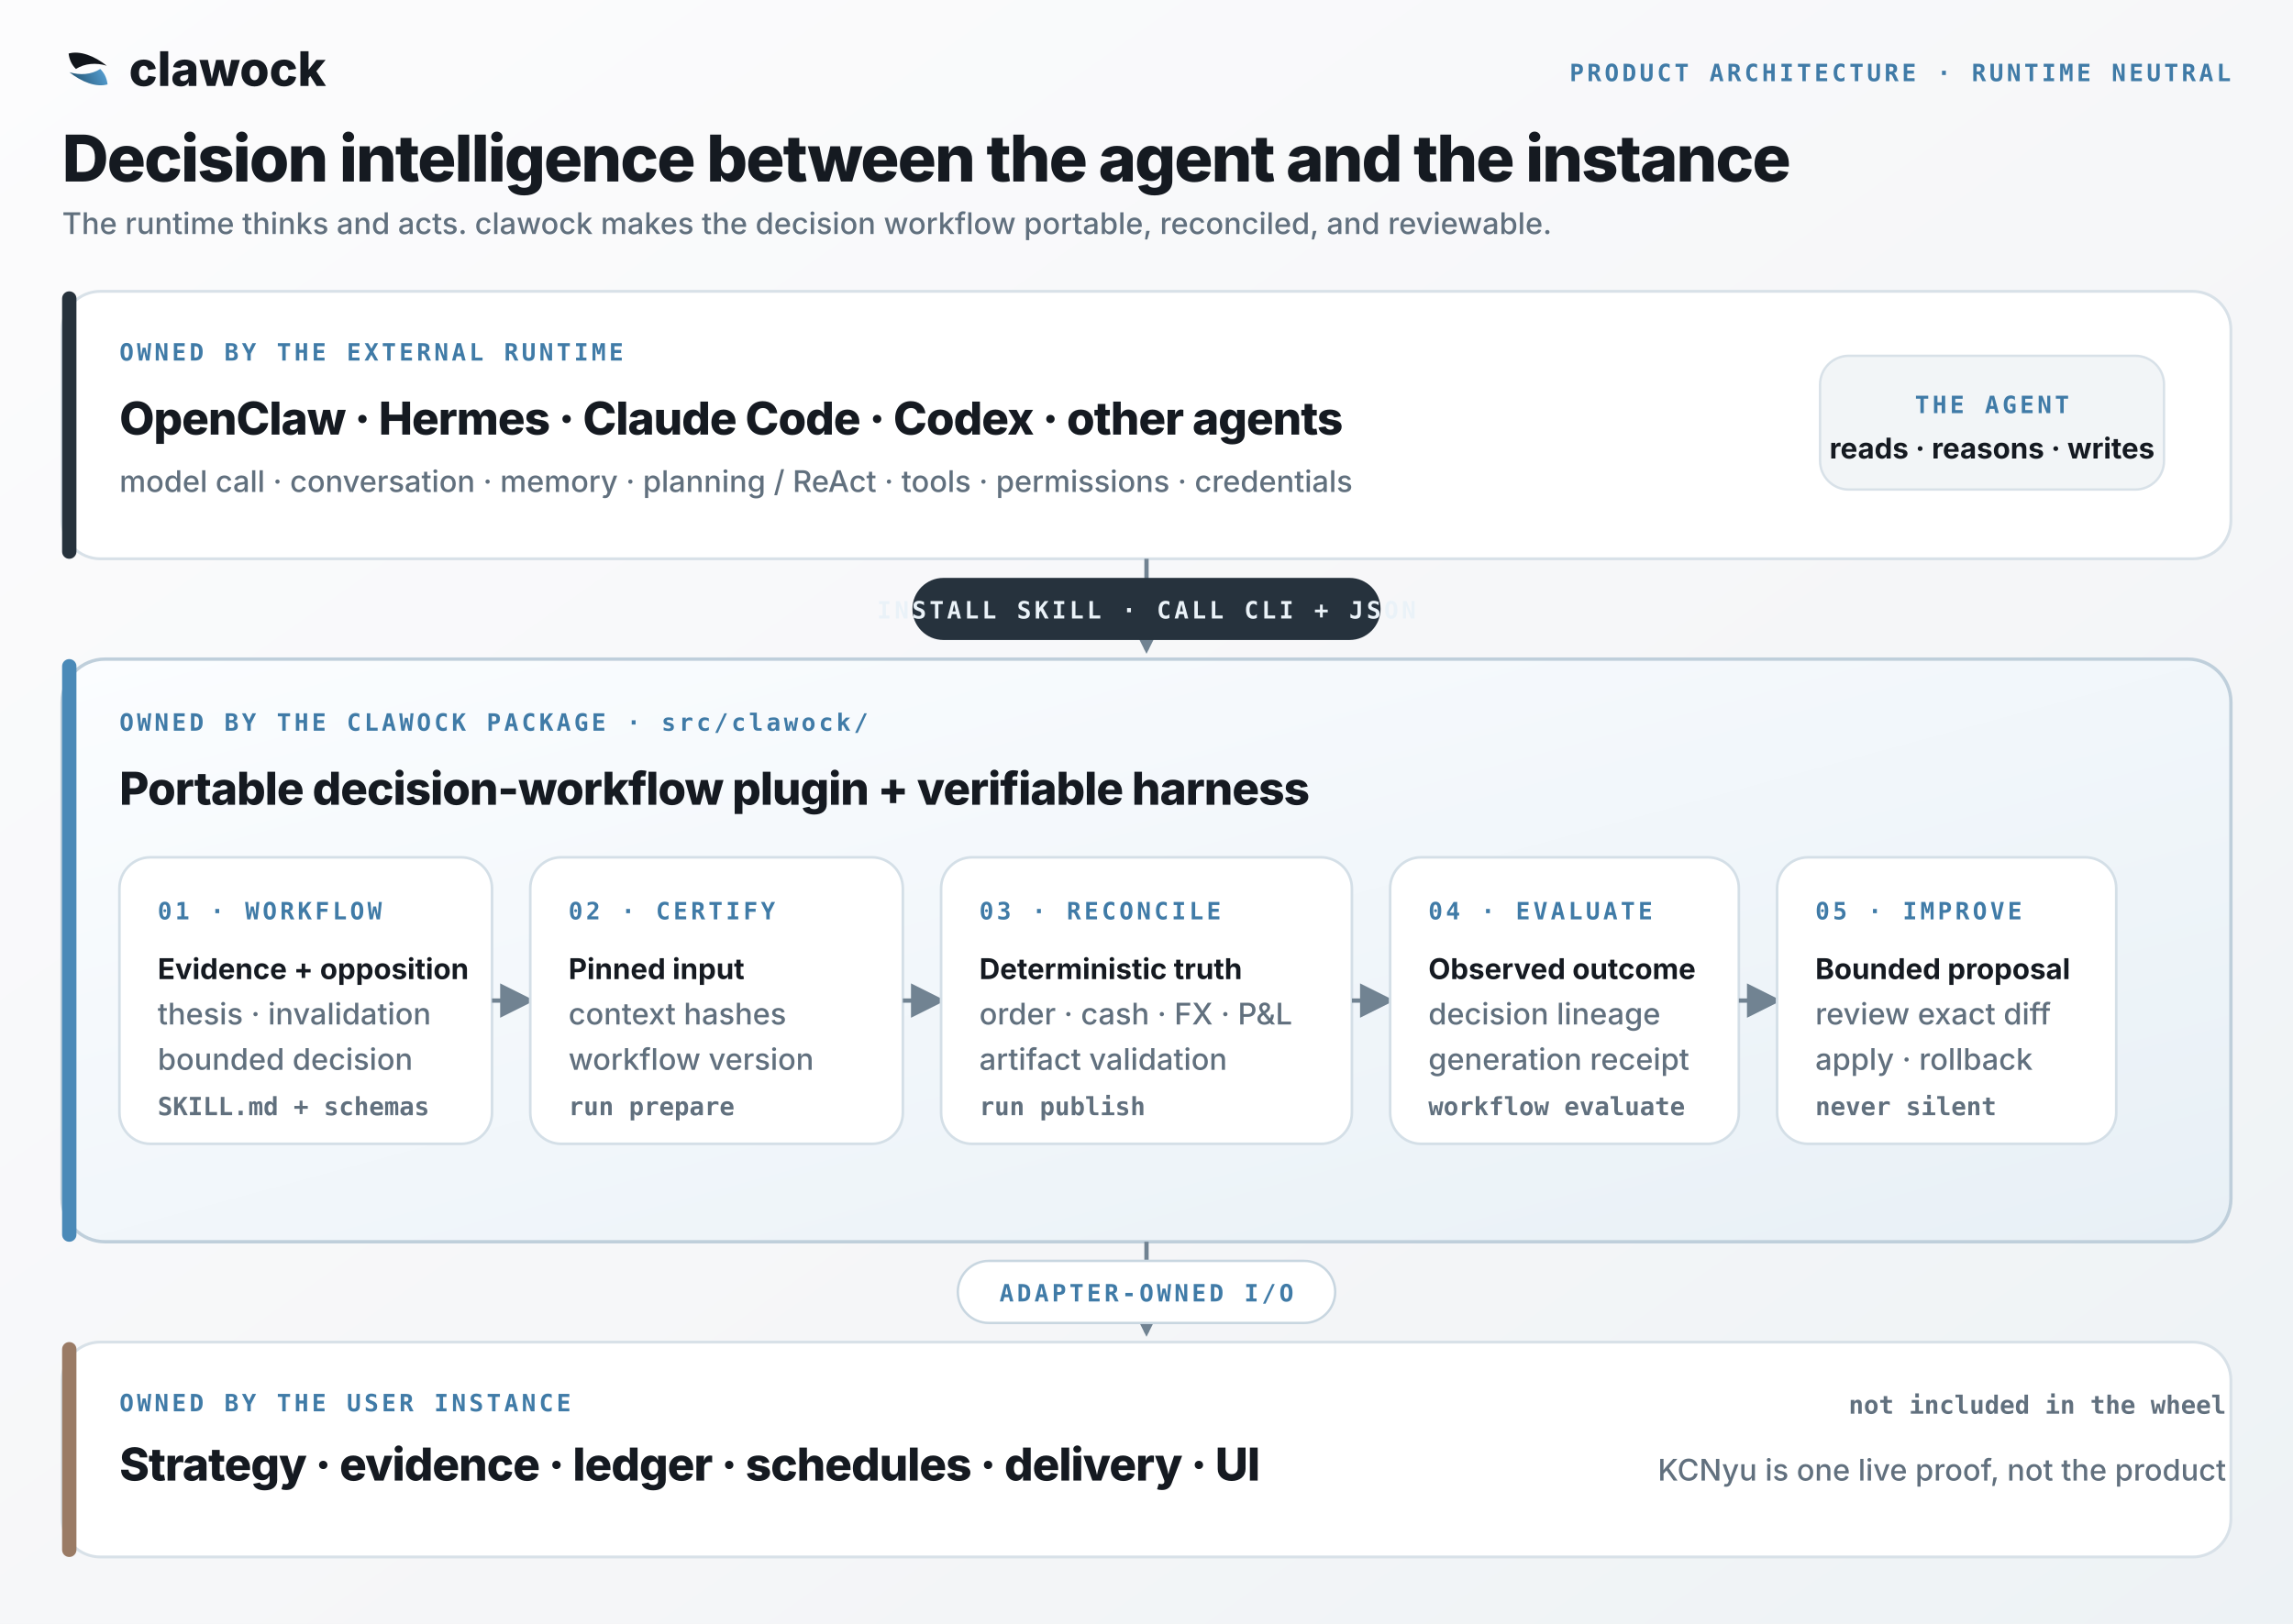
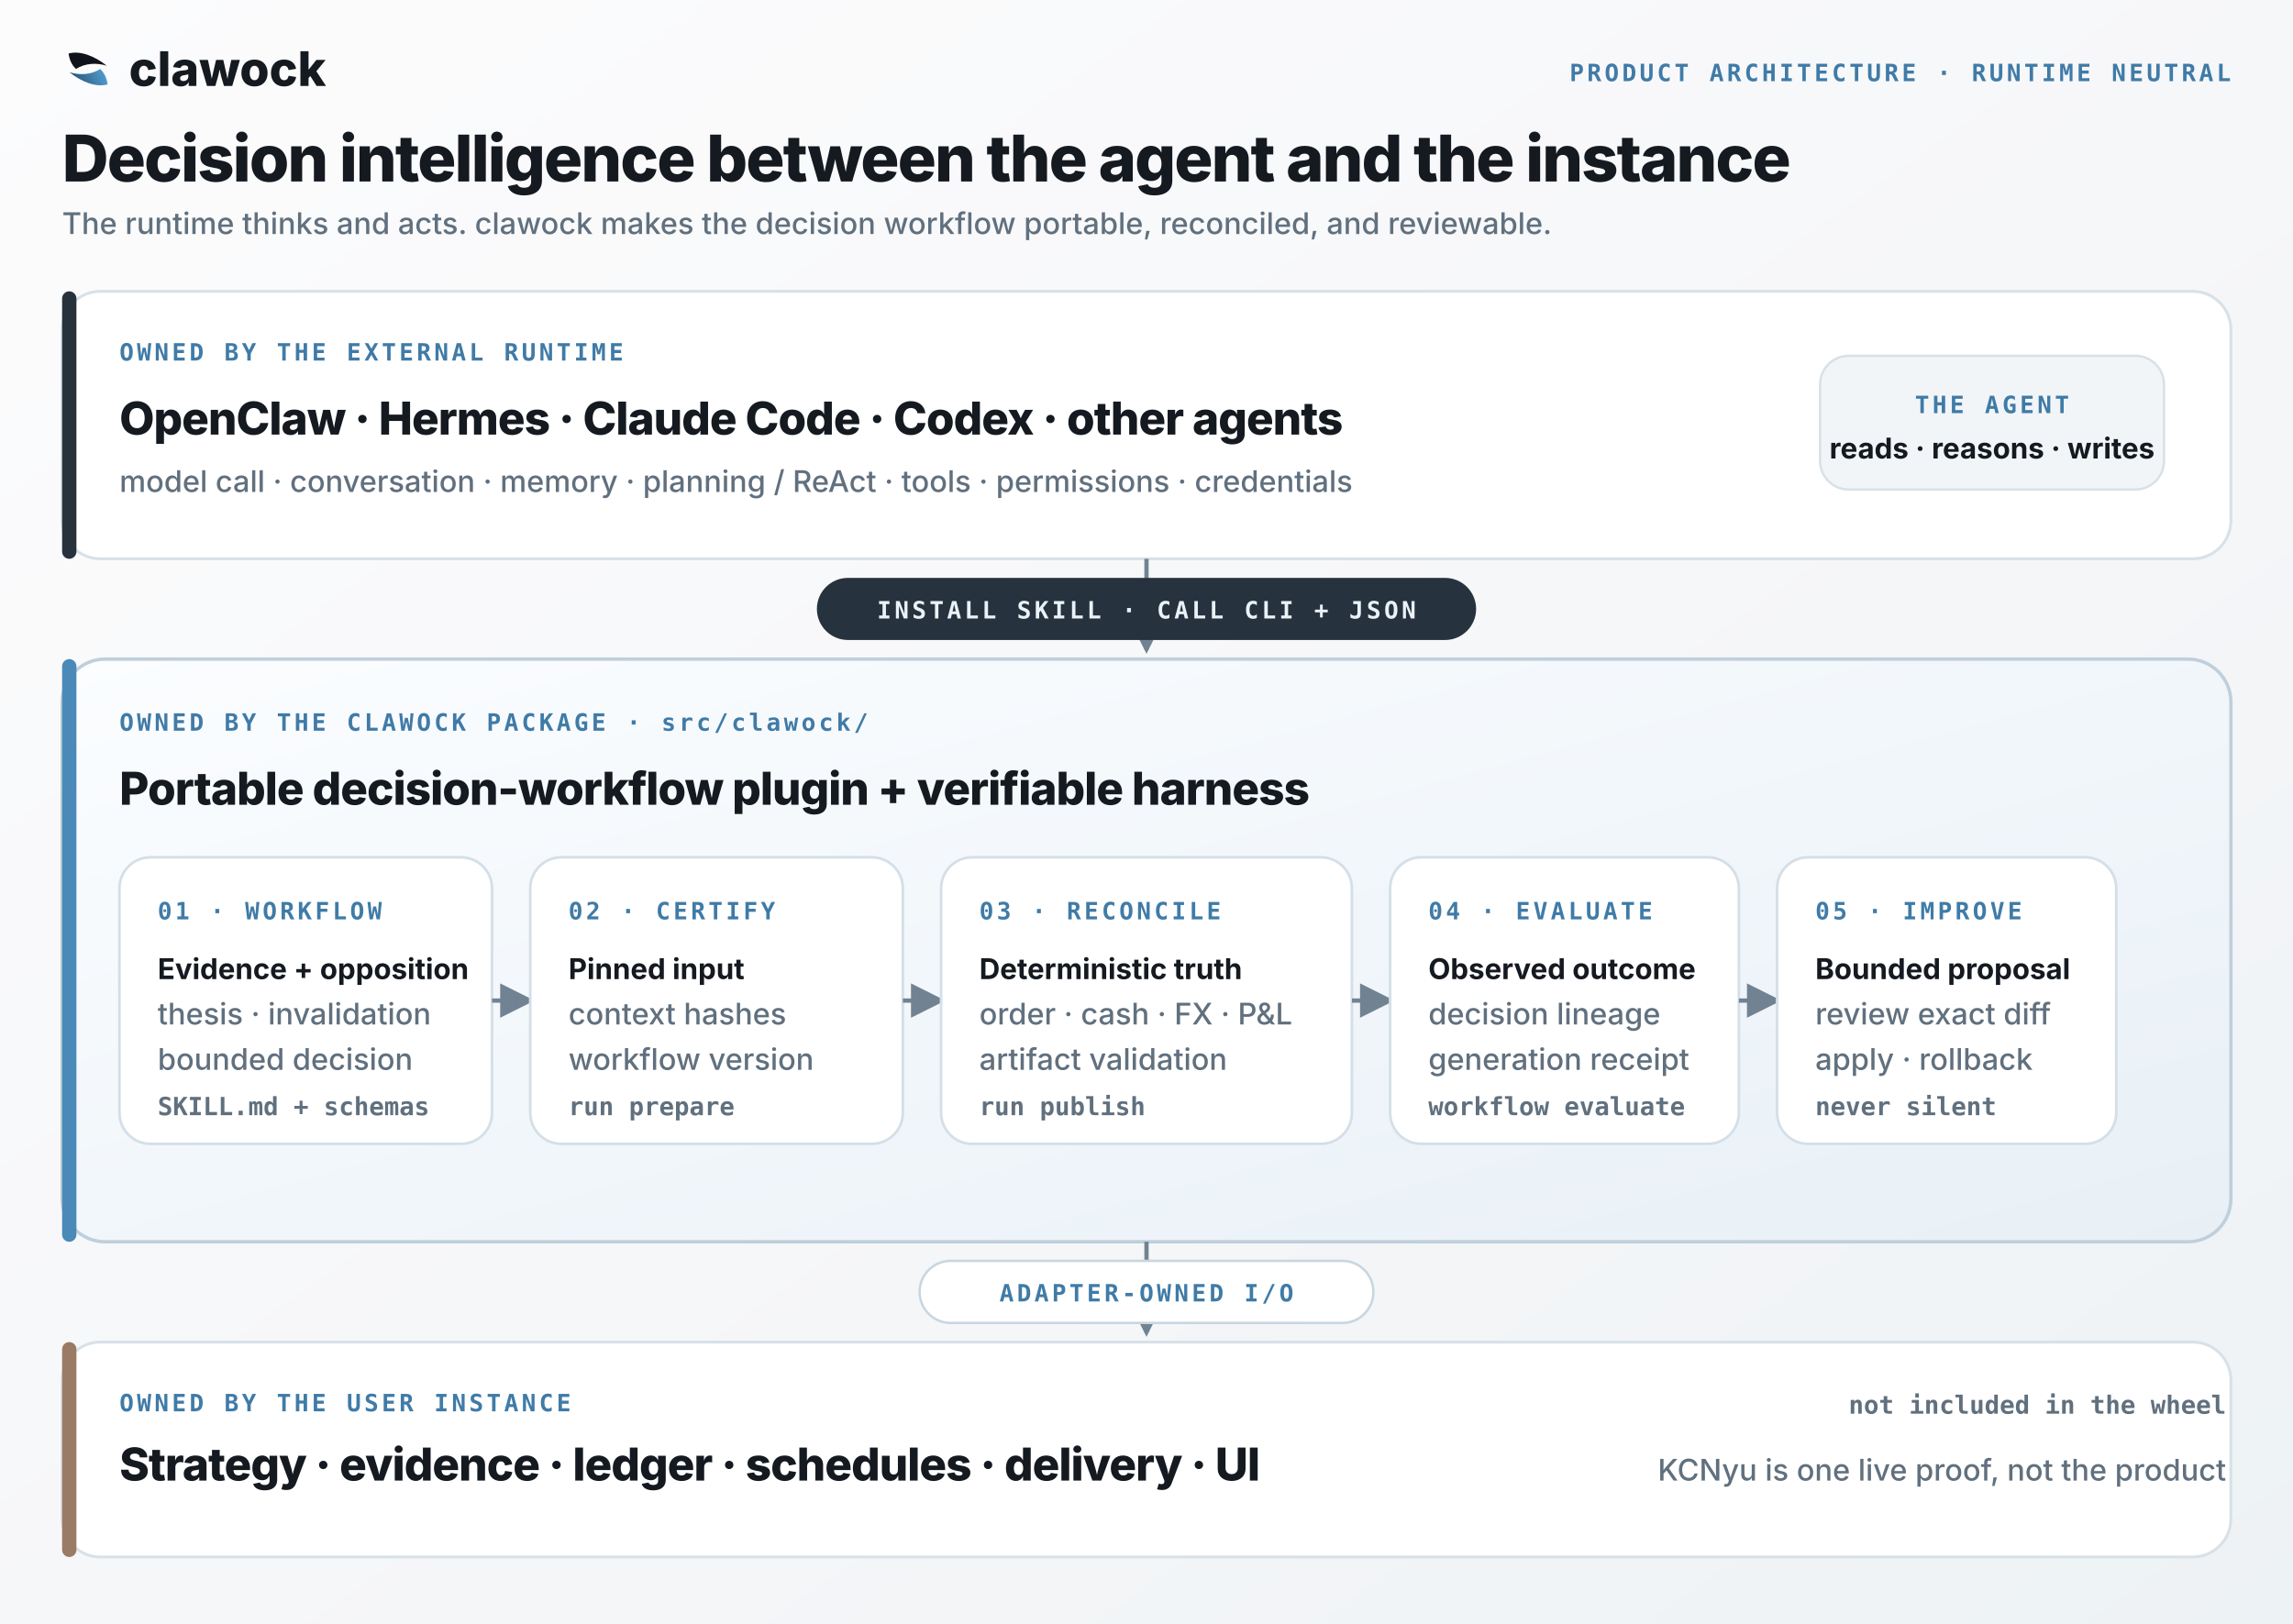
<svg xmlns="http://www.w3.org/2000/svg" width="960" height="680" viewBox="0 0 960 680" role="img" aria-labelledby="title desc">
  <defs>
    <linearGradient id="page" x1="0" y1="0" x2="1" y2="1">
      <stop offset="0" stop-color="#fcfcfd" />
      <stop offset=".62" stop-color="#f5f6f8" />
      <stop offset="1" stop-color="#edf2f5" />
    </linearGradient>
    <linearGradient id="product" x1="0" y1="0" x2="1" y2="1">
      <stop offset="0" stop-color="#fbfdff" />
      <stop offset="1" stop-color="#e8f0f6" />
    </linearGradient>
    <linearGradient id="brand-bull" x1="14" y1="50" x2="51" y2="31" gradientUnits="userSpaceOnUse">
      <stop offset="0" stop-color="#245574" />
      <stop offset="1" stop-color="#559ed1" />
    </linearGradient>
    <marker id="arrow" markerWidth="9" markerHeight="9" refX="7" refY="4" orient="auto">
      <path d="M0 0L8 4L0 8Z" fill="#718392" />
    </marker>
    <style>
      .sans{font-family:Inter,-apple-system,BlinkMacSystemFont,"Segoe UI",Arial,sans-serif}
      .mono{font-family:"SFMono-Regular",Consolas,monospace}
      .ink{fill:#151a21}.muted{fill:#61707e}.blue{fill:#407ba7}
      .kicker{font:700 10px "SFMono-Regular",Consolas,monospace;letter-spacing:1.3px}
      .title{font:800 27px Inter,-apple-system,"Segoe UI",Arial,sans-serif;letter-spacing:-.7px}
      .section{font:800 19px Inter,-apple-system,"Segoe UI",Arial,sans-serif;letter-spacing:-.35px}
      .body{font:500 12.5px Inter,-apple-system,"Segoe UI",Arial,sans-serif}
      .label{font:750 12px Inter,-apple-system,"Segoe UI",Arial,sans-serif}
      .micro{font:600 10.5px "SFMono-Regular",Consolas,monospace}
      .shell{fill:#fff;stroke:#d8e1e8;stroke-width:1.2}
      .card{fill:#fff;stroke:#d4dfe7;stroke-width:1.1}
      .wire{fill:none;stroke:#718392;stroke-width:1.8;marker-end:url(#arrow)}
    </style>
  </defs>
  <rect width="960" height="680" fill="url(#page)" />
  <g class="sans">
    <g transform="translate(26 18) scale(.34)">
      <path d="M8 13C22 9 40 16 55 28C42 24 28 25 17 32C12 27 9 21 8 13Z" fill="#10141a" />
      <path d="M56 51C42 55 24 48 9 36C22 40 36 39 47 32C52 37 55 43 56 51Z" fill="url(#brand-bull)" />
    </g>
    <text x="54" y="36" font-size="20" font-weight="800" class="ink">clawock</text>
    <text x="934" y="34" text-anchor="end" class="kicker blue">PRODUCT ARCHITECTURE · RUNTIME NEUTRAL</text>
    <text x="26" y="76" class="title ink">Decision intelligence between the agent and the instance</text>
    <text x="26" y="98" class="body muted">The runtime thinks and acts. clawock makes the decision workflow portable, reconciled, and reviewable.</text>
  </g>
  <g transform="translate(26 122)" class="sans">
    <rect width="908" height="112" rx="16" class="shell" />
    <rect width="6" height="112" rx="3" fill="#27323c" />
    <text x="24" y="29" class="kicker blue">OWNED BY THE EXTERNAL RUNTIME</text>
    <text x="24" y="60" class="section ink">OpenClaw · Hermes · Claude Code · Codex · other agents</text>
    <text x="24" y="84" class="body muted">model call · conversation · memory · planning / ReAct · tools · permissions · credentials</text>
    <rect x="736" y="27" width="144" height="56" rx="12" fill="#f2f5f7" stroke="#d8e1e8" />
    <text x="808" y="51" text-anchor="middle" class="kicker blue">THE AGENT</text>
    <text x="808" y="70" text-anchor="middle" class="label ink">reads · reasons · writes</text>
  </g>
  <path d="M480 234V272" class="wire" />
-   <g transform="translate(382 242)" class="sans">
-     <rect width="196" height="26" rx="13" fill="#26323d" />
-     <text x="98" y="17" text-anchor="middle" class="kicker" fill="#eaf2f8">INSTALL SKILL · CALL CLI + JSON</text>
+   <g transform="translate(342 242)" class="sans">
+     <rect width="276" height="26" rx="13" fill="#26323d" />
+     <text x="138" y="17" text-anchor="middle" class="kicker" fill="#eaf2f8">INSTALL SKILL · CALL CLI + JSON</text>
  </g>
  <g transform="translate(26 276)" class="sans">
    <rect width="908" height="244" rx="18" fill="url(#product)" stroke="#bfcfdb" stroke-width="1.4" />
    <rect width="6" height="244" rx="3" fill="#4b8ab8" />
    <text x="24" y="30" class="kicker blue">OWNED BY THE CLAWOCK PACKAGE · src/clawock/</text>
    <text x="24" y="61" class="section ink">Portable decision-workflow plugin + verifiable harness</text>
    <g transform="translate(24 83)">
      <rect width="156" height="120" rx="13" class="card" />
      <text x="16" y="26" class="kicker blue">01 · WORKFLOW</text>
      <text x="16" y="51" class="label ink">Evidence + opposition</text>
      <text x="16" y="70" class="body muted">thesis · invalidation</text>
      <text x="16" y="89" class="body muted">bounded decision</text>
      <text x="16" y="108" class="micro muted">SKILL.md + schemas</text>
    </g>
    <path d="M180 143H196" class="wire" />
    <g transform="translate(196 83)">
      <rect width="156" height="120" rx="13" class="card" />
      <text x="16" y="26" class="kicker blue">02 · CERTIFY</text>
      <text x="16" y="51" class="label ink">Pinned input</text>
      <text x="16" y="70" class="body muted">context hashes</text>
      <text x="16" y="89" class="body muted">workflow version</text>
      <text x="16" y="108" class="micro muted">run prepare</text>
    </g>
    <path d="M352 143H368" class="wire" />
    <g transform="translate(368 83)">
      <rect width="172" height="120" rx="13" class="card" />
      <text x="16" y="26" class="kicker blue">03 · RECONCILE</text>
      <text x="16" y="51" class="label ink">Deterministic truth</text>
      <text x="16" y="70" class="body muted">order · cash · FX · P&amp;L</text>
      <text x="16" y="89" class="body muted">artifact validation</text>
      <text x="16" y="108" class="micro muted">run publish</text>
    </g>
    <path d="M540 143H556" class="wire" />
    <g transform="translate(556 83)">
      <rect width="146" height="120" rx="13" class="card" />
      <text x="16" y="26" class="kicker blue">04 · EVALUATE</text>
      <text x="16" y="51" class="label ink">Observed outcome</text>
      <text x="16" y="70" class="body muted">decision lineage</text>
      <text x="16" y="89" class="body muted">generation receipt</text>
      <text x="16" y="108" class="micro muted">workflow evaluate</text>
    </g>
    <path d="M702 143H718" class="wire" />
    <g transform="translate(718 83)">
      <rect width="142" height="120" rx="13" class="card" />
      <text x="16" y="26" class="kicker blue">05 · IMPROVE</text>
      <text x="16" y="51" class="label ink">Bounded proposal</text>
      <text x="16" y="70" class="body muted">review exact diff</text>
      <text x="16" y="89" class="body muted">apply · rollback</text>
      <text x="16" y="108" class="micro muted">never silent</text>
    </g>
  </g>
  <path d="M480 520V558" class="wire" />
-   <g transform="translate(401 528)" class="sans">
-     <rect width="158" height="26" rx="13" fill="#fff" stroke="#c8d6e0" />
-     <text x="79" y="17" text-anchor="middle" class="kicker blue">ADAPTER-OWNED I/O</text>
+   <g transform="translate(385 528)" class="sans">
+     <rect width="190" height="26" rx="13" fill="#fff" stroke="#c8d6e0" />
+     <text x="95" y="17" text-anchor="middle" class="kicker blue">ADAPTER-OWNED I/O</text>
  </g>
  <g transform="translate(26 562)" class="sans">
    <rect width="908" height="90" rx="16" class="shell" />
    <rect width="6" height="90" rx="3" fill="#9a7b65" />
    <text x="24" y="29" class="kicker blue">OWNED BY THE USER INSTANCE</text>
    <text x="24" y="58" class="section ink">Strategy · evidence · ledger · schedules · delivery · UI</text>
    <text x="906" y="30" text-anchor="end" class="micro muted">not included in the wheel</text>
    <text x="906" y="58" text-anchor="end" class="body muted">KCNyu is one live proof, not the product</text>
  </g>
</svg>
